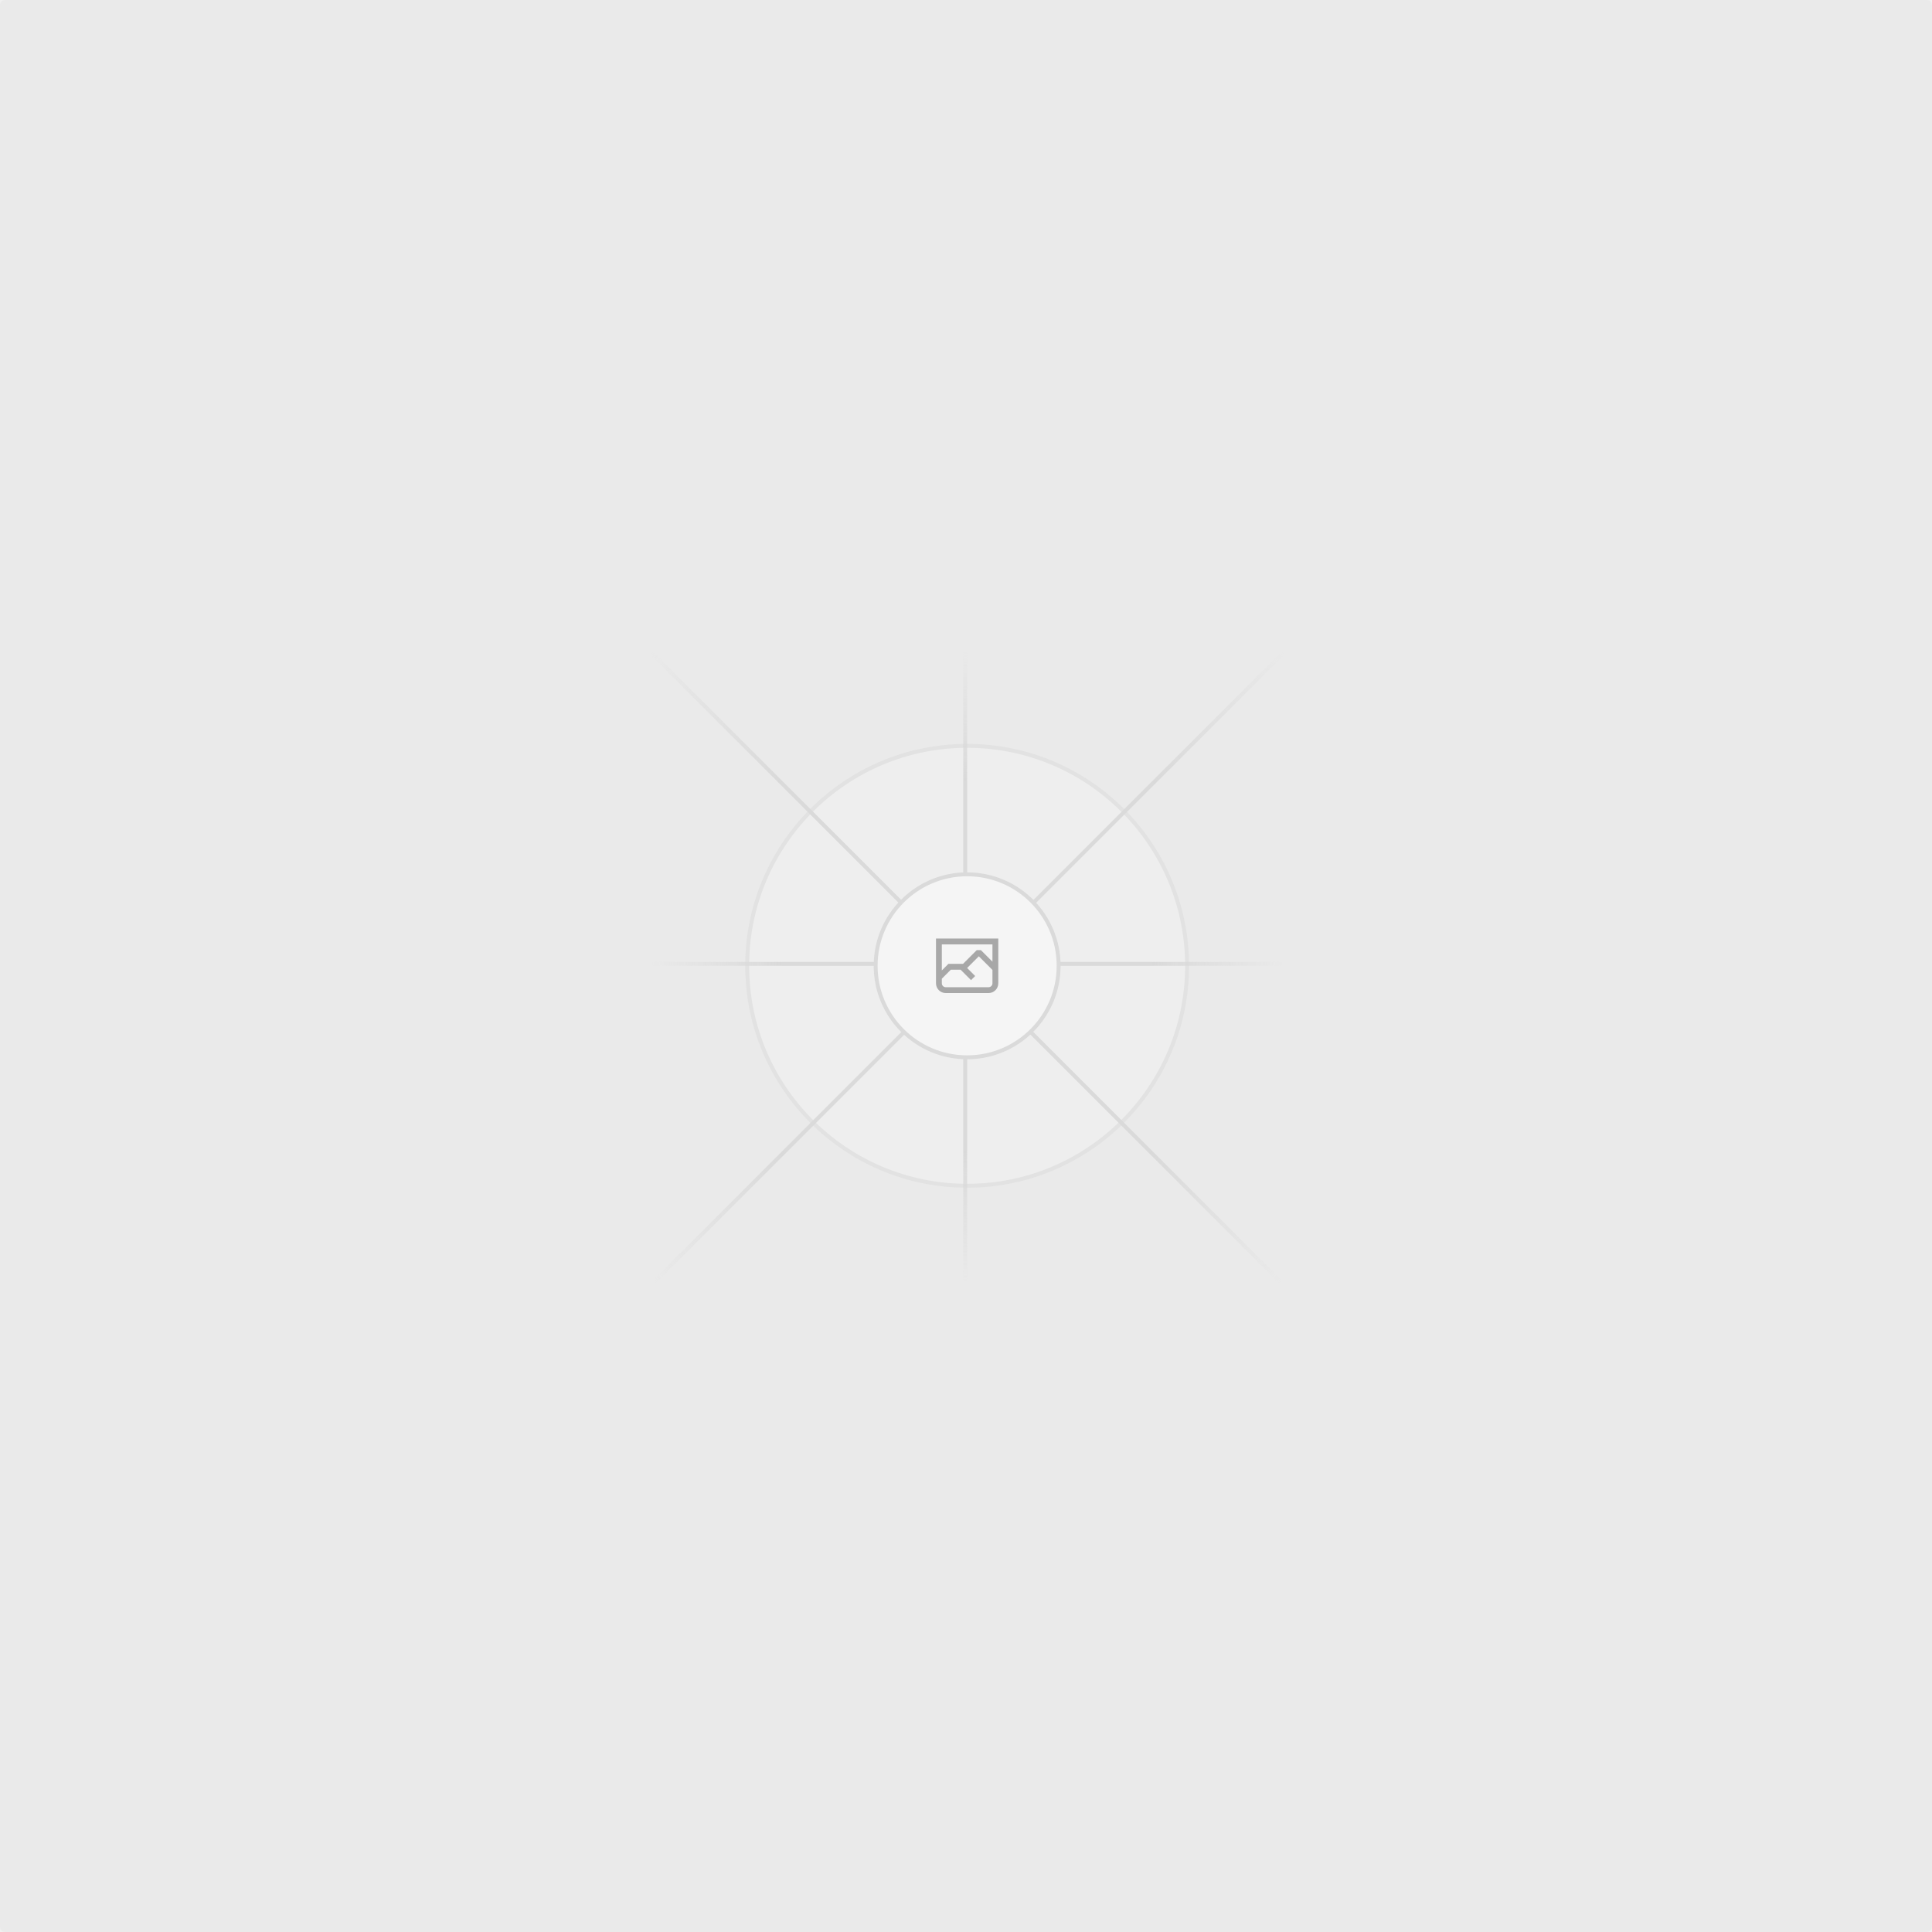
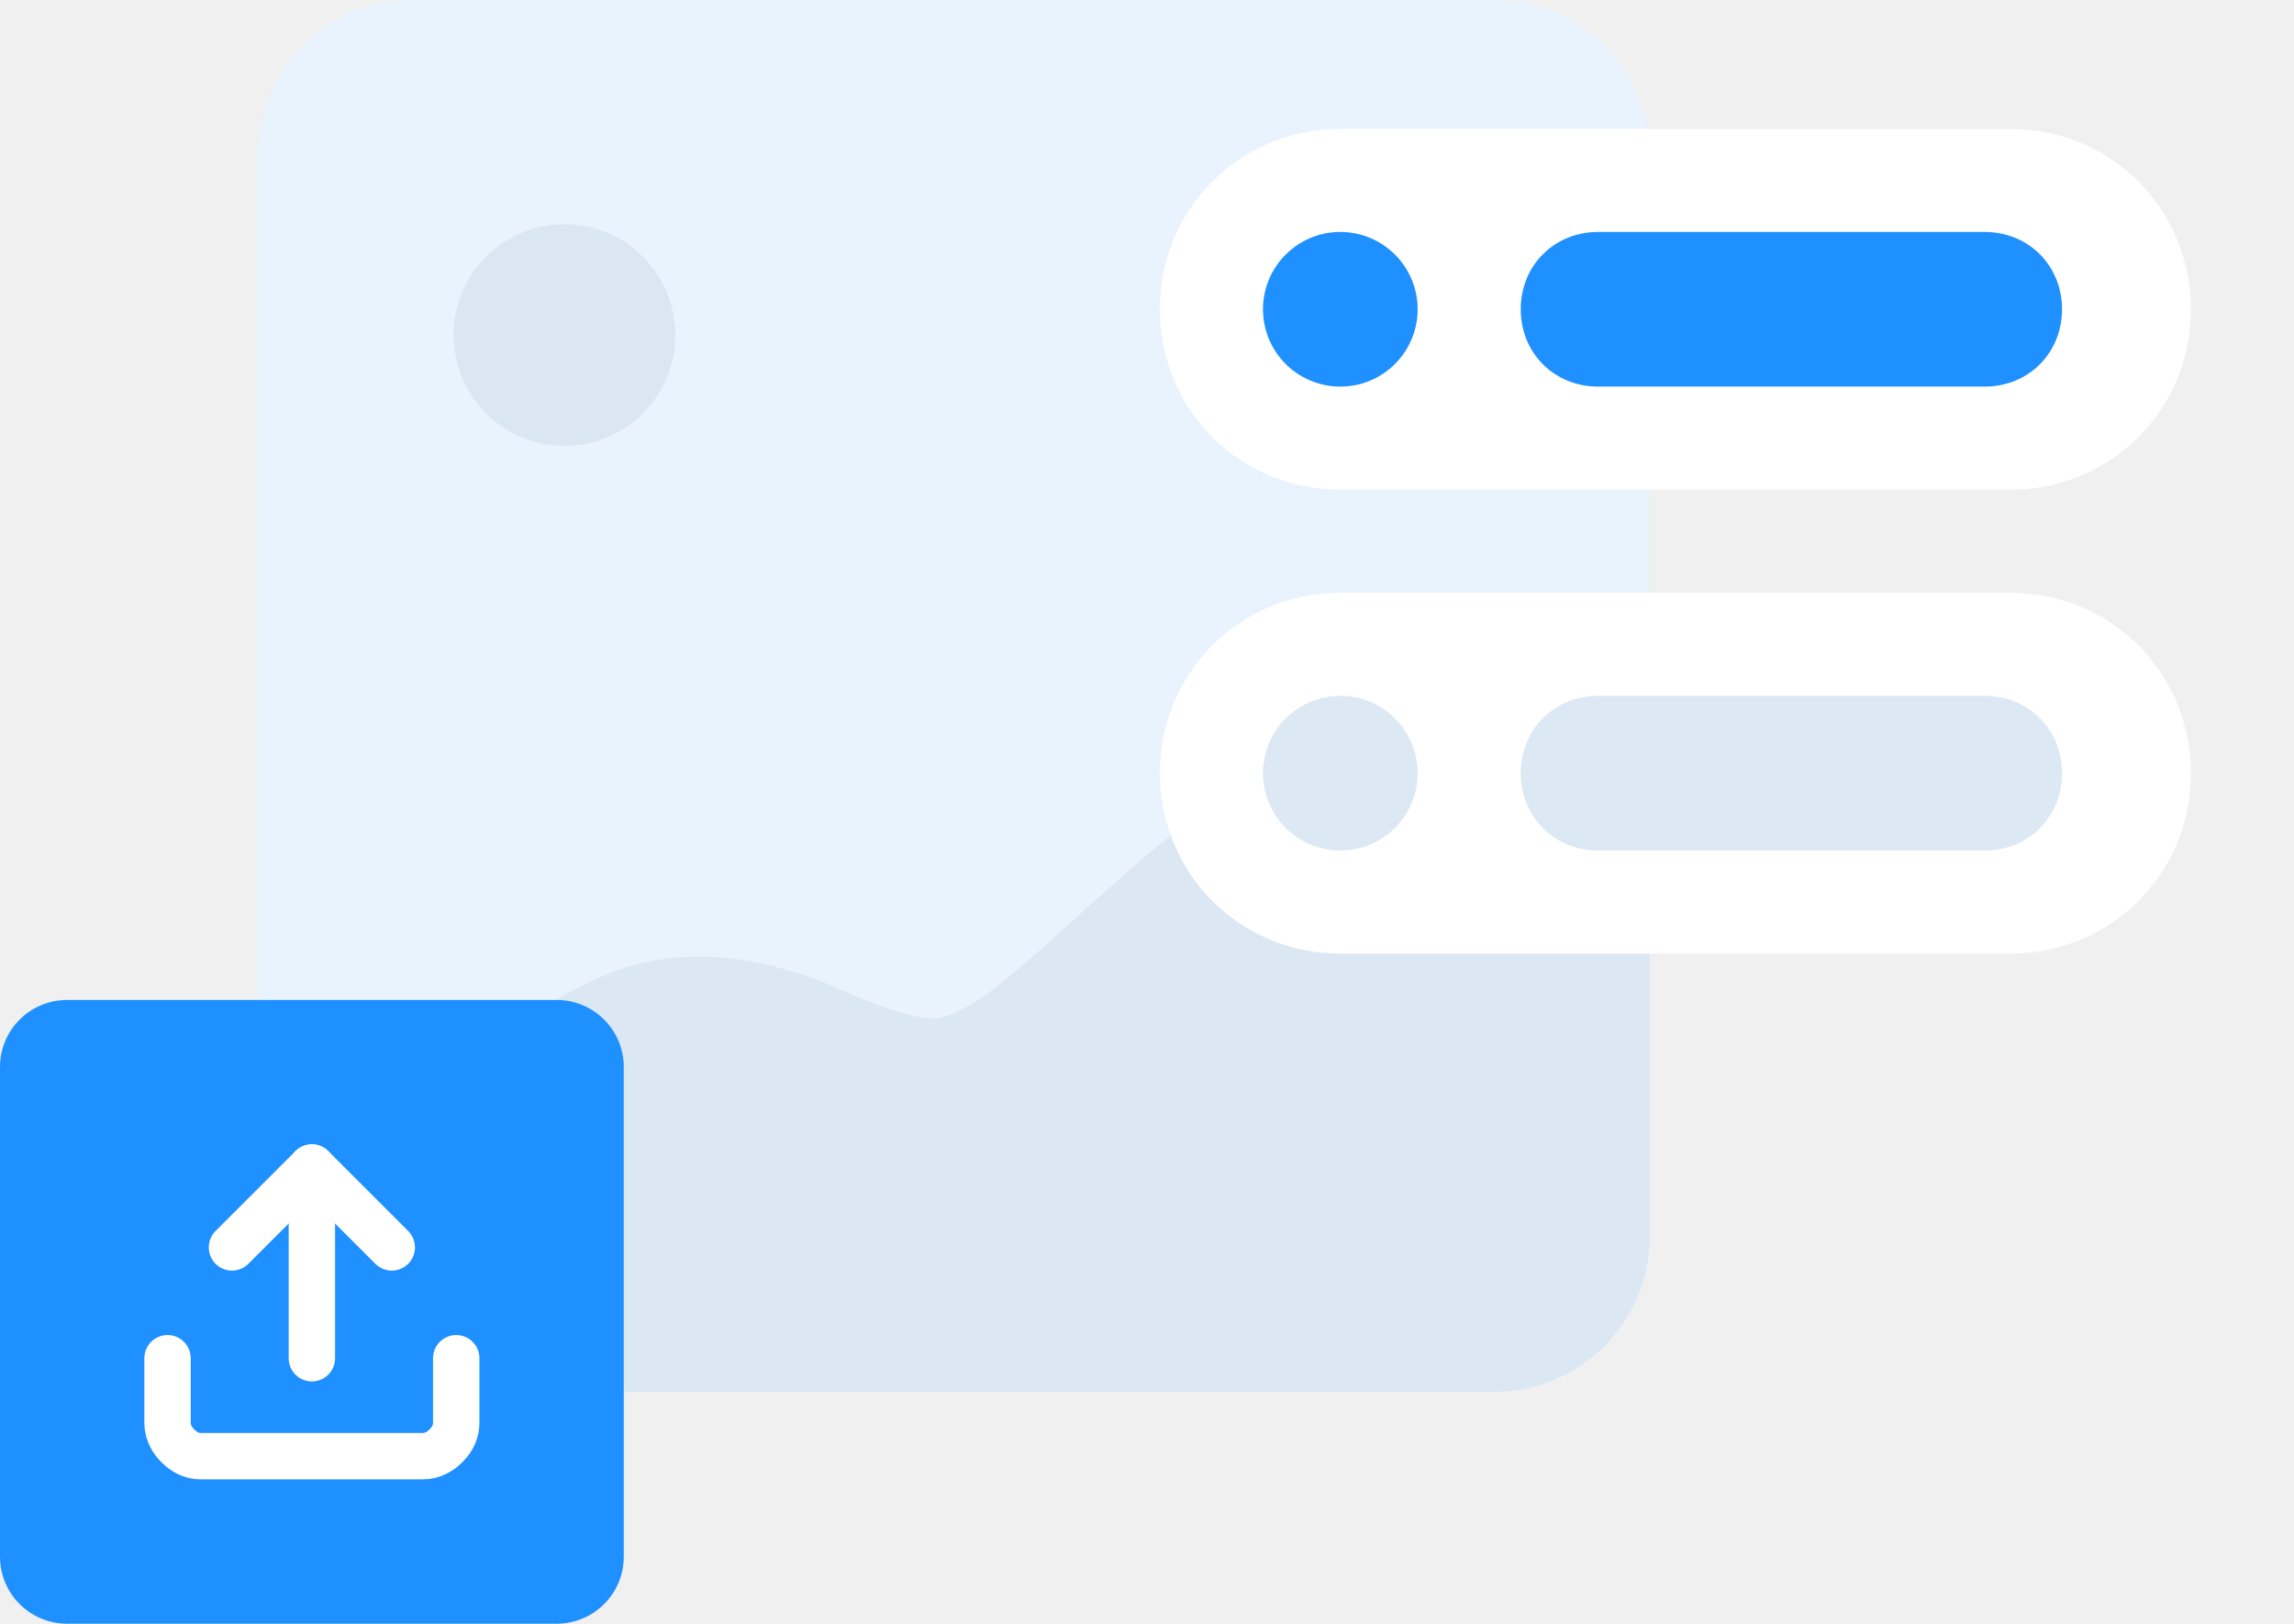
- <svg xmlns="http://www.w3.org/2000/svg" width="1200" height="1200" fill="none">
-   <rect width="1200" height="1200" fill="#EAEAEA" rx="3" />
-   <g opacity=".5">
-     <g opacity=".5">
-       <path fill="#FAFAFA" d="M600.709 736.5c-75.454 0-136.621-61.167-136.621-136.62 0-75.454 61.167-136.621 136.621-136.621 75.453 0 136.62 61.167 136.62 136.621 0 75.453-61.167 136.62-136.62 136.62Z" />
-       <path stroke="#C9C9C9" stroke-width="2.418" d="M600.709 736.5c-75.454 0-136.621-61.167-136.621-136.62 0-75.454 61.167-136.621 136.621-136.621 75.453 0 136.62 61.167 136.62 136.621 0 75.453-61.167 136.62-136.62 136.62Z" />
+ <svg xmlns="http://www.w3.org/2000/svg" version="1.1" viewBox="0 0 89 63">
+   <defs>
+     <style>
+       .cls-1 {
+         mask: url(#mask);
+       }
+ 
+       .cls-2 {
+         fill: #1e90ff;
+       }
+ 
+       .cls-3 {
+         fill: #e9f3fd;
+       }
+ 
+       .cls-4 {
+         fill: none;
+         stroke: #fff;
+         stroke-linecap: round;
+         stroke-linejoin: round;
+         stroke-width: 1.8px;
+       }
+ 
+       .cls-5 {
+         fill: #fff;
+       }
+ 
+       .cls-6 {
+         fill: #dae6f2;
+       }
+ 
+       .cls-7 {
+         fill: #dce8f4;
+       }
+     </style>
+     <mask id="mask" x="6.2" y="23.8" width="58.9" height="30.8" maskUnits="userSpaceOnUse">
+       <g id="mask0_1501_107">
+         <path class="cls-7" d="M58,23.8H16c-3.3,0-6,2.7-6,6v18.2c0,3.3,2.7,6,6,6h42c3.3,0,6-2.7,6-6v-18.2c0-3.3-2.7-6-6-6Z" />
+       </g>
+     </mask>
+   </defs>
+   <g>
+     <g id="Layer_1">
+       <path class="cls-3" d="M58,0H16C12.7,0,10,2.7,10,6v42c0,3.3,2.7,6,6,6h42c3.3,0,6-2.7,6-6V6C64,2.7,61.3,0,58,0Z" />
+       <g class="cls-1">
+         <path class="cls-6" d="M65.1,31.9v22.7H6.2c.8-5.7,10.6-13.6,16.9-16.6,2.9-1.4,6.3-1,9.3.3,1.1.5,2.3,1,3.5,1.2,2.7.4,7.5-6.9,16-11.5,1.9-1,4.1-1.3,6.2-1.2,3,.2,5.6,2,6.8,4.8l.2.4Z" />
+       </g>
+       <rect class="cls-2" y="38.8" width="24.2" height="24.2" rx="2.6" ry="2.6" />
+       <circle class="cls-6" cx="21.9" cy="13" r="4.3" />
+       <g>
+         <path class="cls-4" d="M17.7,52.7v2.5c0,.3-.1.6-.4.9-.2.2-.5.4-.9.4H7.8c-.3,0-.6-.1-.9-.4-.2-.2-.4-.5-.4-.9v-2.5" />
+         <path class="cls-4" d="M15.2,48.4l-3.1-3.1-3.1,3.1" />
+         <path class="cls-4" d="M12.1,45.3v7.4" />
+       </g>
+       <path class="cls-5" d="M52,5h26c3.9,0,7,3.1,7,7h0c0,3.9-3.1,7-7,7h-26c-3.9,0-7-3.1-7-7h0c0-3.9,3.1-7,7-7Z" />
+       <ellipse class="cls-2" cx="52" cy="12" rx="3" ry="3" />
+       <path class="cls-2" d="M62,9h15c1.7,0,3,1.3,3,3h0c0,1.7-1.3,3-3,3h-15c-1.7,0-3-1.3-3-3h0c0-1.7,1.3-3,3-3Z" />
+       <path class="cls-5" d="M52,23h26c3.9,0,7,3.1,7,7h0c0,3.9-3.1,7-7,7h-26c-3.9,0-7-3.1-7-7h0c0-3.9,3.1-7,7-7Z" />
+       <ellipse class="cls-7" cx="52" cy="30" rx="3" ry="3" />
+       <path class="cls-7" d="M62,27h15c1.7,0,3,1.3,3,3h0c0,1.7-1.3,3-3,3h-15c-1.7,0-3-1.3-3-3h0c0-1.7,1.3-3,3-3Z" />
    </g>
-     <path stroke="url(#a)" stroke-width="2.418" d="M0-1.209h553.581" transform="scale(1 -1) rotate(45 1163.11 91.165)" />
-     <path stroke="url(#b)" stroke-width="2.418" d="M404.846 598.671h391.726" />
-     <path stroke="url(#c)" stroke-width="2.418" d="M599.5 795.742V404.017" />
-     <path stroke="url(#d)" stroke-width="2.418" d="m795.717 796.597-391.441-391.44" />
-     <path fill="#fff" d="M600.709 656.704c-31.384 0-56.825-25.441-56.825-56.824 0-31.384 25.441-56.825 56.825-56.825 31.383 0 56.824 25.441 56.824 56.825 0 31.383-25.441 56.824-56.824 56.824Z" />
-     <g clip-path="url(#e)">
-       <path fill="#666" fill-rule="evenodd" d="M616.426 586.58h-31.434v16.176l3.553-3.554.531-.531h9.068l.074-.074 8.463-8.463h2.565l7.18 7.181V586.58Zm-15.715 14.654 3.698 3.699 1.283 1.282-2.565 2.565-1.282-1.283-5.2-5.199h-6.066l-5.514 5.514-.073.073v2.876a2.418 2.418 0 0 0 2.418 2.418h26.598a2.418 2.418 0 0 0 2.418-2.418v-8.317l-8.463-8.463-7.181 7.181-.071.072Zm-19.347 5.442v4.085a6.045 6.045 0 0 0 6.046 6.045h26.598a6.044 6.044 0 0 0 6.045-6.045v-7.108l1.356-1.355-1.282-1.283-.074-.073v-17.989h-38.689v23.43l-.146.146.146.147Z" clip-rule="evenodd" />
-     </g>
-     <path stroke="#C9C9C9" stroke-width="2.418" d="M600.709 656.704c-31.384 0-56.825-25.441-56.825-56.824 0-31.384 25.441-56.825 56.825-56.825 31.383 0 56.824 25.441 56.824 56.825 0 31.383-25.441 56.824-56.824 56.824Z" />
  </g>
-   <defs>
-     <linearGradient id="a" x1="554.061" x2="-.48" y1=".083" y2=".087" gradientUnits="userSpaceOnUse">
-       <stop stop-color="#C9C9C9" stop-opacity="0" />
-       <stop offset=".208" stop-color="#C9C9C9" />
-       <stop offset=".792" stop-color="#C9C9C9" />
-       <stop offset="1" stop-color="#C9C9C9" stop-opacity="0" />
-     </linearGradient>
-     <linearGradient id="b" x1="796.912" x2="404.507" y1="599.963" y2="599.965" gradientUnits="userSpaceOnUse">
-       <stop stop-color="#C9C9C9" stop-opacity="0" />
-       <stop offset=".208" stop-color="#C9C9C9" />
-       <stop offset=".792" stop-color="#C9C9C9" />
-       <stop offset="1" stop-color="#C9C9C9" stop-opacity="0" />
-     </linearGradient>
-     <linearGradient id="c" x1="600.792" x2="600.794" y1="403.677" y2="796.082" gradientUnits="userSpaceOnUse">
-       <stop stop-color="#C9C9C9" stop-opacity="0" />
-       <stop offset=".208" stop-color="#C9C9C9" />
-       <stop offset=".792" stop-color="#C9C9C9" />
-       <stop offset="1" stop-color="#C9C9C9" stop-opacity="0" />
-     </linearGradient>
-     <linearGradient id="d" x1="404.85" x2="796.972" y1="403.903" y2="796.02" gradientUnits="userSpaceOnUse">
-       <stop stop-color="#C9C9C9" stop-opacity="0" />
-       <stop offset=".208" stop-color="#C9C9C9" />
-       <stop offset=".792" stop-color="#C9C9C9" />
-       <stop offset="1" stop-color="#C9C9C9" stop-opacity="0" />
-     </linearGradient>
-     <clipPath id="e">
-       <path fill="#fff" d="M581.364 580.535h38.689v38.689h-38.689z" />
-     </clipPath>
-   </defs>
</svg>
